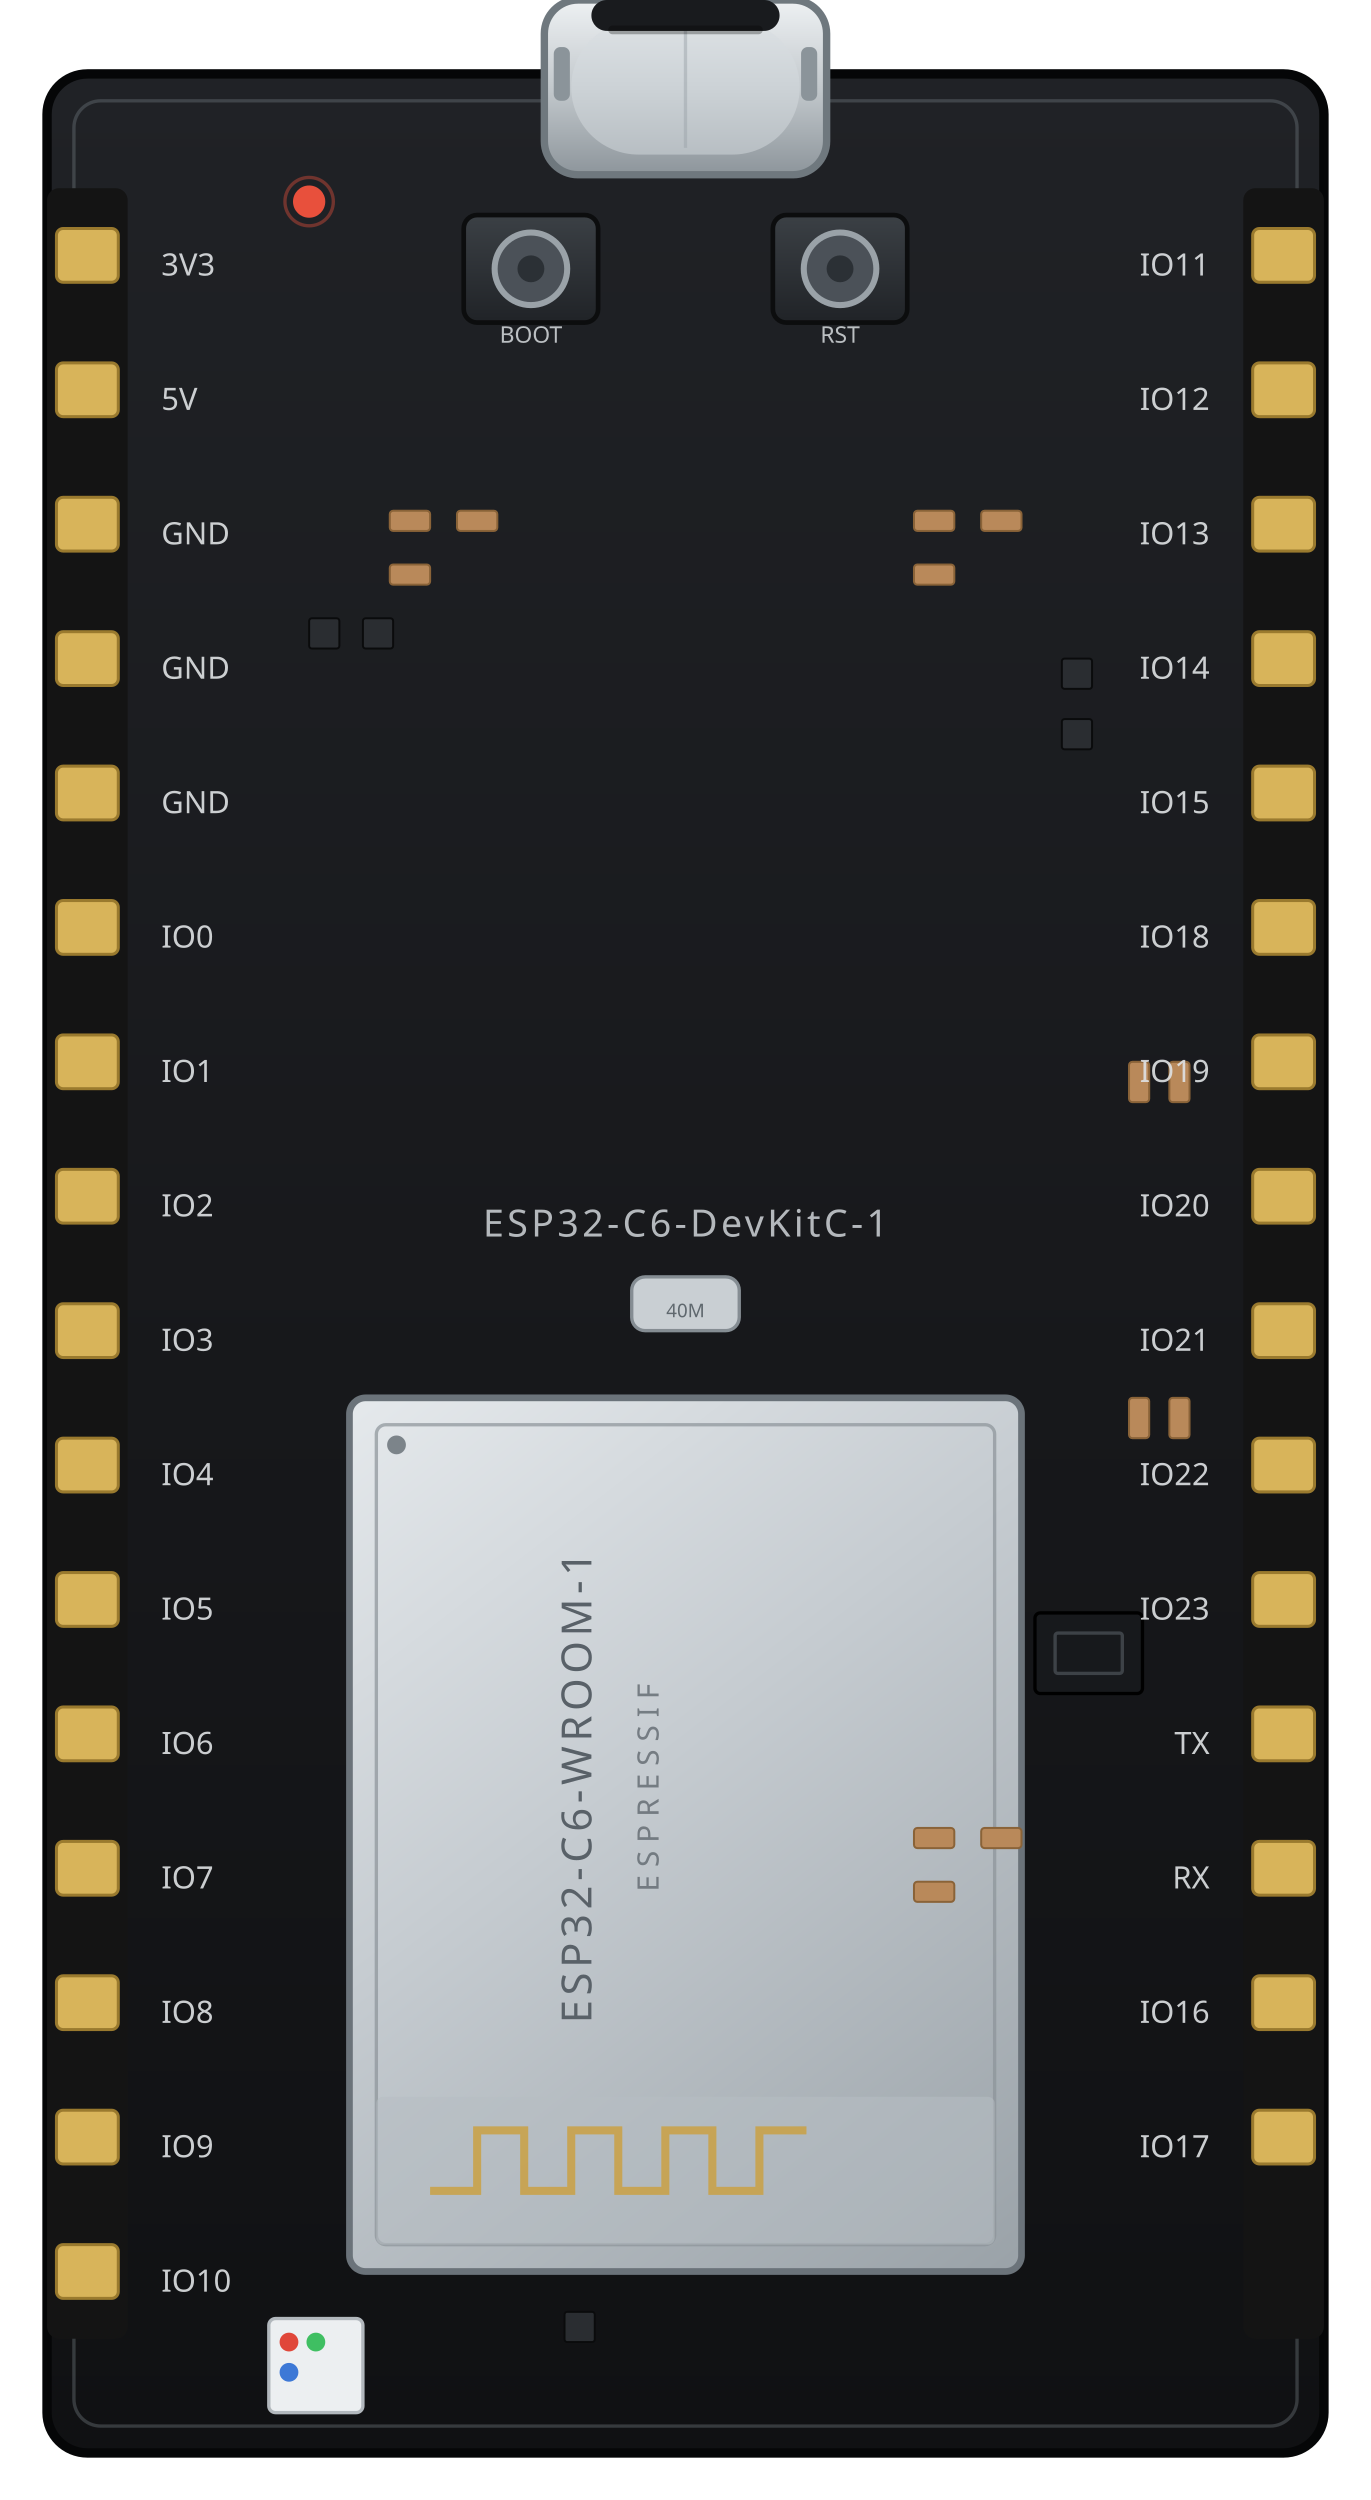
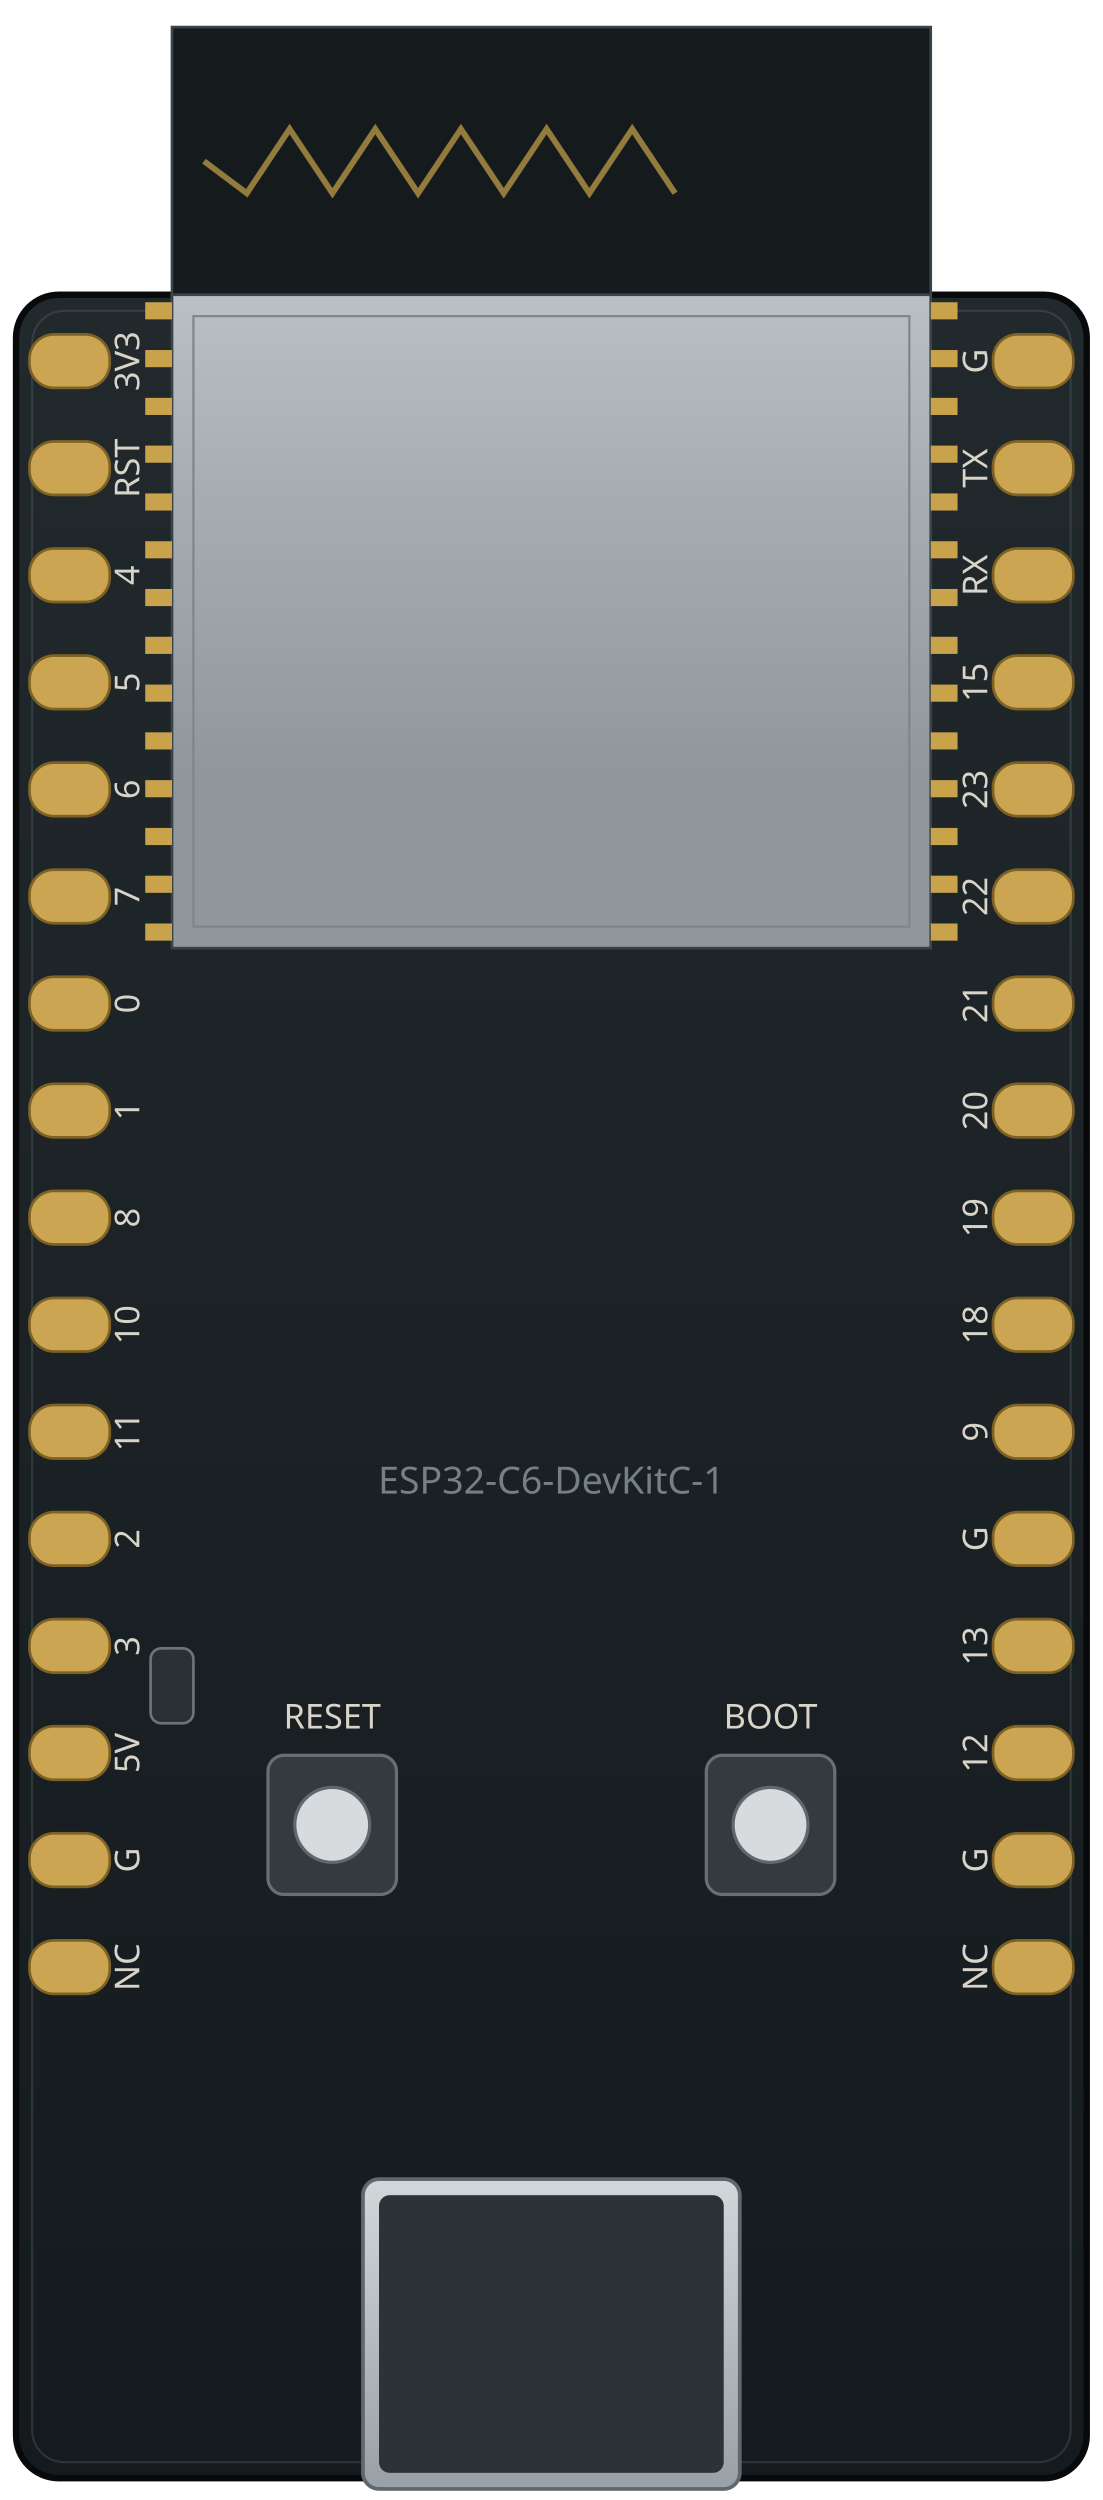
- <svg xmlns="http://www.w3.org/2000/svg" viewBox="-102 -188 204 372">
+ <svg xmlns="http://www.w3.org/2000/svg" viewBox="-103.0 -259.0 206.0 467.0">
  <defs>
-     <linearGradient id="pcb" x1="0" y1="-177" x2="0" y2="177" gradientUnits="userSpaceOnUse">
-       <stop offset="0" stop-color="#202226" />
-       <stop offset="0.55" stop-color="#17181b" />
-       <stop offset="1" stop-color="#101113" />
+     <linearGradient id="pcb" x1="0" y1="-203.9" x2="0" y2="203.9" gradientUnits="userSpaceOnUse">
+       <stop offset="0" stop-color="#22292d" />
+       <stop offset="1" stop-color="#141a1d" />
    </linearGradient>
-     <linearGradient id="can" x1="-50" y1="20" x2="50" y2="150" gradientUnits="userSpaceOnUse">
-       <stop offset="0" stop-color="#e5e9ec" />
-       <stop offset="0.42" stop-color="#c6ccd1" />
+     <linearGradient id="can" x1="0" y1="-233.9" x2="0" y2="-113.9" gradientUnits="userSpaceOnUse">
+       <stop offset="0" stop-color="#c9ced2" />
+       <stop offset="0.55" stop-color="#a7aeb3" />
+       <stop offset="1" stop-color="#8f979d" />
+     </linearGradient>
+     <linearGradient id="usb" x1="0" y1="143.9" x2="0" y2="203.9" gradientUnits="userSpaceOnUse">
+       <stop offset="0" stop-color="#d7dbde" />
      <stop offset="1" stop-color="#9aa2a8" />
    </linearGradient>
-     <linearGradient id="usb" x1="0" y1="-188" x2="0" y2="-162" gradientUnits="userSpaceOnUse">
-       <stop offset="0" stop-color="#eef1f3" />
-       <stop offset="0.5" stop-color="#c3c9cd" />
-       <stop offset="1" stop-color="#8d959b" />
-     </linearGradient>
-     <linearGradient id="btn" x1="0" y1="-156" x2="0" y2="-140" gradientUnits="userSpaceOnUse">
-       <stop offset="0" stop-color="#3b4045" />
-       <stop offset="1" stop-color="#202327" />
-     </linearGradient>
  </defs>
-   <rect x="-95" y="-177" width="190" height="354" rx="6" fill="url(#pcb)" stroke="#050607" stroke-width="1.4" />
-   <rect x="-91" y="-173" width="182" height="346" rx="4" fill="none" stroke="#6f777d" stroke-width="0.5" opacity="0.4" />
-   <rect x="-21" y="-188" width="42" height="26" rx="5" fill="url(#usb)" stroke="#6f787e" stroke-width="1.1" />
-   <rect x="-17" y="-185" width="34" height="20" rx="10" fill="#d6dbdf" opacity="0.5" />
-   <path d="M0 -184 v18" stroke="#9ba3a9" stroke-width="0.5" opacity="0.5" />
-   <rect x="-14" y="-188" width="28" height="4.6" rx="2.3" fill="#191b1e" />
-   <rect x="-11.5" y="-184.2" width="23" height="1.3" rx="0.65" fill="#000" opacity="0.3" />
-   <rect x="-19.6" y="-181" width="2.4" height="8" rx="1" fill="#8b949a" />
-   <rect x="17.2" y="-181" width="2.4" height="8" rx="1" fill="#8b949a" />
-   <g>
-     <rect x="-33" y="-156" width="20" height="16" rx="2" fill="url(#btn)" stroke="#0c0d0e" stroke-width="0.7" />
-     <circle cx="-23" cy="-148" r="5.4" fill="#4b5158" stroke="#9aa2a8" stroke-width="0.9" />
-     <circle cx="-23" cy="-148" r="2" fill="#2b3035" />
-     <rect x="13" y="-156" width="20" height="16" rx="2" fill="url(#btn)" stroke="#0c0d0e" stroke-width="0.7" />
-     <circle cx="23" cy="-148" r="5.4" fill="#4b5158" stroke="#9aa2a8" stroke-width="0.9" />
-     <circle cx="23" cy="-148" r="2" fill="#2b3035" />
-   </g>
-   <g fill="#d7dbde" font-family="ui-sans-serif, system-ui, sans-serif" font-size="3.4" text-anchor="middle" opacity="0.85">
-     <text x="-23" y="-137">BOOT</text>
-     <text x="23" y="-137">RST</text>
-   </g>
-   <circle cx="-56" cy="-158" r="2.4" fill="#e8503c" />
-   <circle cx="-56" cy="-158" r="3.6" fill="none" stroke="#e8503c" stroke-width="0.5" opacity="0.4" />
-   <rect x="52" y="52" width="16" height="12" rx="0.8" fill="#17191c" stroke="#000" stroke-width="0.5" />
-   <rect x="55" y="55" width="10" height="6" rx="0.4" fill="none" stroke="#3d4247" stroke-width="0.5" />
-   <rect x="-50" y="20" width="100" height="130" rx="2.4" fill="url(#can)" stroke="#6b737a" stroke-width="1" />
-   <rect x="-46" y="24" width="92" height="122" rx="1.4" fill="none" stroke="#8b9399" stroke-width="0.5" opacity="0.7" />
-   <rect x="-46" y="124" width="92" height="22" rx="1" fill="#b6bdc2" opacity="0.55" />
-   <path d="M-38 138 h7 v-9 h7 v9 h7 v-9 h7 v9 h7 v-9 h7 v9 h7 v-9 h7" fill="none" stroke="#c9a24a" stroke-width="1.2" opacity="0.9" />
-   <g transform="translate(-14 78) rotate(-90)" fill="#596168" font-family="ui-sans-serif, system-ui, sans-serif" text-anchor="middle">
-     <text x="0" y="0" font-size="6.2" letter-spacing="0.7">ESP32-C6-WROOM-1</text>
-     <text x="0" y="10" font-size="4.4" letter-spacing="1.2" opacity="0.75">ESPRESSIF</text>
-   </g>
-   <circle cx="-43" cy="27" r="1.4" fill="#7c848a" />
-   <rect x="-8" y="2" width="16" height="8" rx="2" fill="#c9cfd3" stroke="#858d93" stroke-width="0.5" />
-   <text x="0" y="8" font-family="ui-sans-serif, system-ui, sans-serif" font-size="2.8" fill="#5f686e" text-anchor="middle">40M</text>
-   <rect x="-62" y="157" width="14" height="14" rx="1" fill="#eceff1" stroke="#b2b8bd" stroke-width="0.5" />
-   <circle cx="-59" cy="160.5" r="1.4" fill="#e0473a" />
-   <circle cx="-55" cy="160.5" r="1.4" fill="#3fbf62" />
-   <circle cx="-59" cy="165" r="1.4" fill="#3d78d6" />
-   <g fill="#b9895a" stroke="#8a6338" stroke-width="0.3">
-     <rect x="-44" y="-112" width="6" height="3" rx="0.5" />
-     <rect x="-44" y="-104" width="6" height="3" rx="0.5" />
-     <rect x="-34" y="-112" width="6" height="3" rx="0.5" />
-     <rect x="34" y="-112" width="6" height="3" rx="0.5" />
-     <rect x="44" y="-112" width="6" height="3" rx="0.5" />
-     <rect x="34" y="-104" width="6" height="3" rx="0.5" />
-     <rect x="66" y="-30" width="3" height="6" rx="0.5" />
-     <rect x="72" y="-30" width="3" height="6" rx="0.5" />
-     <rect x="66" y="20" width="3" height="6" rx="0.5" />
-     <rect x="72" y="20" width="3" height="6" rx="0.5" />
-     <rect x="34" y="84" width="6" height="3" rx="0.5" />
-     <rect x="44" y="84" width="6" height="3" rx="0.5" />
-     <rect x="34" y="92" width="6" height="3" rx="0.5" />
-   </g>
-   <g fill="#2a2d31" stroke="#0a0b0c" stroke-width="0.3">
-     <rect x="-56" y="-96" width="4.5" height="4.5" rx="0.4" />
-     <rect x="-48" y="-96" width="4.5" height="4.5" rx="0.4" />
-     <rect x="56" y="-90" width="4.5" height="4.5" rx="0.4" />
-     <rect x="56" y="-81" width="4.5" height="4.5" rx="0.4" />
-     <rect x="-18" y="156" width="4.5" height="4.5" rx="0.4" />
-   </g>
-   <text x="0" y="-4" font-family="ui-sans-serif, system-ui, sans-serif" font-size="5.6" letter-spacing="0.5" fill="#cfd4d8" text-anchor="middle" opacity="0.85">ESP32-C6-DevKitC-1</text>
-   <rect x="-95" y="-160" width="12" height="320" rx="1.8" fill="#141414" />
-   <rect x="83" y="-160" width="12" height="320" rx="1.8" fill="#141414" />
-   <g fill="#d8b45a" stroke="#9a7a2e" stroke-width="0.45">
-     <rect x="-93.6" y="-154" width="9.2" height="8" rx="1" />
-     <rect x="-93.6" y="-134" width="9.2" height="8" rx="1" />
-     <rect x="-93.6" y="-114" width="9.2" height="8" rx="1" />
-     <rect x="-93.6" y="-94" width="9.2" height="8" rx="1" />
-     <rect x="-93.6" y="-74" width="9.2" height="8" rx="1" />
-     <rect x="-93.6" y="-54" width="9.2" height="8" rx="1" />
-     <rect x="-93.6" y="-34" width="9.2" height="8" rx="1" />
-     <rect x="-93.6" y="-14" width="9.2" height="8" rx="1" />
-     <rect x="-93.6" y="6" width="9.2" height="8" rx="1" />
-     <rect x="-93.6" y="26" width="9.2" height="8" rx="1" />
-     <rect x="-93.6" y="46" width="9.2" height="8" rx="1" />
-     <rect x="-93.6" y="66" width="9.2" height="8" rx="1" />
-     <rect x="-93.6" y="86" width="9.2" height="8" rx="1" />
-     <rect x="-93.6" y="106" width="9.2" height="8" rx="1" />
-     <rect x="-93.6" y="126" width="9.2" height="8" rx="1" />
-     <rect x="-93.6" y="146" width="9.2" height="8" rx="1" />
-     <rect x="84.4" y="-154" width="9.2" height="8" rx="1" />
-     <rect x="84.4" y="-134" width="9.2" height="8" rx="1" />
-     <rect x="84.4" y="-114" width="9.2" height="8" rx="1" />
-     <rect x="84.4" y="-94" width="9.2" height="8" rx="1" />
-     <rect x="84.4" y="-74" width="9.2" height="8" rx="1" />
-     <rect x="84.4" y="-54" width="9.2" height="8" rx="1" />
-     <rect x="84.4" y="-34" width="9.2" height="8" rx="1" />
-     <rect x="84.4" y="-14" width="9.2" height="8" rx="1" />
-     <rect x="84.4" y="6" width="9.2" height="8" rx="1" />
-     <rect x="84.4" y="26" width="9.2" height="8" rx="1" />
-     <rect x="84.4" y="46" width="9.2" height="8" rx="1" />
-     <rect x="84.4" y="66" width="9.2" height="8" rx="1" />
-     <rect x="84.4" y="86" width="9.2" height="8" rx="1" />
-     <rect x="84.4" y="106" width="9.2" height="8" rx="1" />
-     <rect x="84.4" y="126" width="9.2" height="8" rx="1" />
-   </g>
-   <g fill="#dfe2e4" font-family="ui-sans-serif, system-ui, sans-serif" font-size="4.6" opacity="0.9">
-     <text x="-78" y="-147">3V3</text>
-     <text x="-78" y="-127">5V</text>
-     <text x="-78" y="-107">GND</text>
-     <text x="-78" y="-87">GND</text>
-     <text x="-78" y="-67">GND</text>
-     <text x="-78" y="-47">IO0</text>
-     <text x="-78" y="-27">IO1</text>
-     <text x="-78" y="-7">IO2</text>
-     <text x="-78" y="13">IO3</text>
-     <text x="-78" y="33">IO4</text>
-     <text x="-78" y="53">IO5</text>
-     <text x="-78" y="73">IO6</text>
-     <text x="-78" y="93">IO7</text>
-     <text x="-78" y="113">IO8</text>
-     <text x="-78" y="133">IO9</text>
-     <text x="-78" y="153">IO10</text>
-     <text x="78" y="-147" text-anchor="end">IO11</text>
-     <text x="78" y="-127" text-anchor="end">IO12</text>
-     <text x="78" y="-107" text-anchor="end">IO13</text>
-     <text x="78" y="-87" text-anchor="end">IO14</text>
-     <text x="78" y="-67" text-anchor="end">IO15</text>
-     <text x="78" y="-47" text-anchor="end">IO18</text>
-     <text x="78" y="-27" text-anchor="end">IO19</text>
-     <text x="78" y="-7" text-anchor="end">IO20</text>
-     <text x="78" y="13" text-anchor="end">IO21</text>
-     <text x="78" y="33" text-anchor="end">IO22</text>
-     <text x="78" y="53" text-anchor="end">IO23</text>
-     <text x="78" y="73" text-anchor="end">TX</text>
-     <text x="78" y="93" text-anchor="end">RX</text>
-     <text x="78" y="113" text-anchor="end">IO16</text>
-     <text x="78" y="133" text-anchor="end">IO17</text>
-   </g>
+   <rect x="-100.00" y="-203.94" width="200.00" height="407.87" rx="8" fill="url(#pcb)" stroke="#07090a" stroke-width="1.2" />
+   <rect x="-97.00" y="-200.94" width="194.00" height="401.87" rx="6" fill="none" stroke="#59636a" stroke-width="0.4" opacity="0.35" />
+   <rect x="-70.87" y="-253.94" width="141.73" height="52.00" fill="#151a1c" stroke="#3b4348" stroke-width="0.5" />
+   <path d="M -64.9 -228.9 L -56.9 -222.9 L -48.9 -234.9 L -40.9 -222.9 L -32.9 -234.9 L -24.9 -222.9 L -16.9 -234.9 L -8.9 -222.9 L -0.9 -234.9 L 7.1 -222.9 L 15.1 -234.9 L 23.1 -222.9" fill="none" stroke="#c9a24c" stroke-width="1.1" opacity="0.7" />
+   <rect x="-70.87" y="-203.94" width="141.73" height="122.05" fill="url(#can)" stroke="#3b4348" stroke-width="0.5" />
+   <rect x="-66.87" y="-199.94" width="133.73" height="114.05" fill="none" stroke="#7d858b" stroke-width="0.4" />
+   <rect x="-75.87" y="-202.54" width="5" height="3.2" fill="#c9a24c" />
+   <rect x="70.87" y="-202.54" width="5" height="3.2" fill="#c9a24c" />
+   <rect x="-75.87" y="-193.61" width="5" height="3.2" fill="#c9a24c" />
+   <rect x="70.87" y="-193.61" width="5" height="3.2" fill="#c9a24c" />
+   <rect x="-75.87" y="-184.68" width="5" height="3.2" fill="#c9a24c" />
+   <rect x="70.87" y="-184.68" width="5" height="3.2" fill="#c9a24c" />
+   <rect x="-75.87" y="-175.76" width="5" height="3.2" fill="#c9a24c" />
+   <rect x="70.87" y="-175.76" width="5" height="3.2" fill="#c9a24c" />
+   <rect x="-75.87" y="-166.83" width="5" height="3.2" fill="#c9a24c" />
+   <rect x="70.87" y="-166.83" width="5" height="3.2" fill="#c9a24c" />
+   <rect x="-75.87" y="-157.90" width="5" height="3.2" fill="#c9a24c" />
+   <rect x="70.87" y="-157.90" width="5" height="3.2" fill="#c9a24c" />
+   <rect x="-75.87" y="-148.98" width="5" height="3.2" fill="#c9a24c" />
+   <rect x="70.87" y="-148.98" width="5" height="3.2" fill="#c9a24c" />
+   <rect x="-75.87" y="-140.05" width="5" height="3.2" fill="#c9a24c" />
+   <rect x="70.87" y="-140.05" width="5" height="3.2" fill="#c9a24c" />
+   <rect x="-75.87" y="-131.12" width="5" height="3.2" fill="#c9a24c" />
+   <rect x="70.87" y="-131.12" width="5" height="3.2" fill="#c9a24c" />
+   <rect x="-75.87" y="-122.20" width="5" height="3.2" fill="#c9a24c" />
+   <rect x="70.87" y="-122.20" width="5" height="3.2" fill="#c9a24c" />
+   <rect x="-75.87" y="-113.27" width="5" height="3.2" fill="#c9a24c" />
+   <rect x="70.87" y="-113.27" width="5" height="3.2" fill="#c9a24c" />
+   <rect x="-75.87" y="-104.34" width="5" height="3.2" fill="#c9a24c" />
+   <rect x="70.87" y="-104.34" width="5" height="3.2" fill="#c9a24c" />
+   <rect x="-75.87" y="-95.42" width="5" height="3.2" fill="#c9a24c" />
+   <rect x="70.87" y="-95.42" width="5" height="3.2" fill="#c9a24c" />
+   <rect x="-75.87" y="-86.49" width="5" height="3.2" fill="#c9a24c" />
+   <rect x="70.87" y="-86.49" width="5" height="3.2" fill="#c9a24c" />
+   <rect x="-97.50" y="-196.54" width="15" height="10" rx="4.6" fill="#cba552" stroke="#7d6224" stroke-width="0.5" />
+   <text x="-79.20" y="-191.54" fill="#d8d4c8" font-family="ui-sans-serif, system-ui, sans-serif" font-size="6.4" text-anchor="middle" dominant-baseline="middle" transform="rotate(-90 -79.20 -191.54)">3V3</text>
+   <rect x="-97.50" y="-176.54" width="15" height="10" rx="4.6" fill="#cba552" stroke="#7d6224" stroke-width="0.5" />
+   <text x="-79.20" y="-171.54" fill="#d8d4c8" font-family="ui-sans-serif, system-ui, sans-serif" font-size="6.4" text-anchor="middle" dominant-baseline="middle" transform="rotate(-90 -79.20 -171.54)">RST</text>
+   <rect x="-97.50" y="-156.54" width="15" height="10" rx="4.6" fill="#cba552" stroke="#7d6224" stroke-width="0.5" />
+   <text x="-79.20" y="-151.54" fill="#d8d4c8" font-family="ui-sans-serif, system-ui, sans-serif" font-size="6.4" text-anchor="middle" dominant-baseline="middle" transform="rotate(-90 -79.20 -151.54)">4</text>
+   <rect x="-97.50" y="-136.54" width="15" height="10" rx="4.6" fill="#cba552" stroke="#7d6224" stroke-width="0.5" />
+   <text x="-79.20" y="-131.54" fill="#d8d4c8" font-family="ui-sans-serif, system-ui, sans-serif" font-size="6.4" text-anchor="middle" dominant-baseline="middle" transform="rotate(-90 -79.20 -131.54)">5</text>
+   <rect x="-97.50" y="-116.54" width="15" height="10" rx="4.6" fill="#cba552" stroke="#7d6224" stroke-width="0.5" />
+   <text x="-79.20" y="-111.54" fill="#d8d4c8" font-family="ui-sans-serif, system-ui, sans-serif" font-size="6.4" text-anchor="middle" dominant-baseline="middle" transform="rotate(-90 -79.20 -111.54)">6</text>
+   <rect x="-97.50" y="-96.54" width="15" height="10" rx="4.6" fill="#cba552" stroke="#7d6224" stroke-width="0.5" />
+   <text x="-79.20" y="-91.54" fill="#d8d4c8" font-family="ui-sans-serif, system-ui, sans-serif" font-size="6.4" text-anchor="middle" dominant-baseline="middle" transform="rotate(-90 -79.20 -91.54)">7</text>
+   <rect x="-97.50" y="-76.54" width="15" height="10" rx="4.6" fill="#cba552" stroke="#7d6224" stroke-width="0.5" />
+   <text x="-79.20" y="-71.54" fill="#d8d4c8" font-family="ui-sans-serif, system-ui, sans-serif" font-size="6.4" text-anchor="middle" dominant-baseline="middle" transform="rotate(-90 -79.20 -71.54)">0</text>
+   <rect x="-97.50" y="-56.54" width="15" height="10" rx="4.6" fill="#cba552" stroke="#7d6224" stroke-width="0.5" />
+   <text x="-79.20" y="-51.54" fill="#d8d4c8" font-family="ui-sans-serif, system-ui, sans-serif" font-size="6.4" text-anchor="middle" dominant-baseline="middle" transform="rotate(-90 -79.20 -51.54)">1</text>
+   <rect x="-97.50" y="-36.54" width="15" height="10" rx="4.6" fill="#cba552" stroke="#7d6224" stroke-width="0.5" />
+   <text x="-79.20" y="-31.54" fill="#d8d4c8" font-family="ui-sans-serif, system-ui, sans-serif" font-size="6.4" text-anchor="middle" dominant-baseline="middle" transform="rotate(-90 -79.20 -31.54)">8</text>
+   <rect x="-97.50" y="-16.54" width="15" height="10" rx="4.6" fill="#cba552" stroke="#7d6224" stroke-width="0.5" />
+   <text x="-79.20" y="-11.54" fill="#d8d4c8" font-family="ui-sans-serif, system-ui, sans-serif" font-size="6.4" text-anchor="middle" dominant-baseline="middle" transform="rotate(-90 -79.20 -11.54)">10</text>
+   <rect x="-97.50" y="3.46" width="15" height="10" rx="4.6" fill="#cba552" stroke="#7d6224" stroke-width="0.5" />
+   <text x="-79.20" y="8.46" fill="#d8d4c8" font-family="ui-sans-serif, system-ui, sans-serif" font-size="6.4" text-anchor="middle" dominant-baseline="middle" transform="rotate(-90 -79.20 8.46)">11</text>
+   <rect x="-97.50" y="23.46" width="15" height="10" rx="4.6" fill="#cba552" stroke="#7d6224" stroke-width="0.5" />
+   <text x="-79.20" y="28.46" fill="#d8d4c8" font-family="ui-sans-serif, system-ui, sans-serif" font-size="6.4" text-anchor="middle" dominant-baseline="middle" transform="rotate(-90 -79.20 28.46)">2</text>
+   <rect x="-97.50" y="43.46" width="15" height="10" rx="4.6" fill="#cba552" stroke="#7d6224" stroke-width="0.5" />
+   <text x="-79.20" y="48.46" fill="#d8d4c8" font-family="ui-sans-serif, system-ui, sans-serif" font-size="6.4" text-anchor="middle" dominant-baseline="middle" transform="rotate(-90 -79.20 48.46)">3</text>
+   <rect x="-97.50" y="63.46" width="15" height="10" rx="4.6" fill="#cba552" stroke="#7d6224" stroke-width="0.5" />
+   <text x="-79.20" y="68.46" fill="#d8d4c8" font-family="ui-sans-serif, system-ui, sans-serif" font-size="6.4" text-anchor="middle" dominant-baseline="middle" transform="rotate(-90 -79.20 68.46)">5V</text>
+   <rect x="-97.50" y="83.46" width="15" height="10" rx="4.6" fill="#cba552" stroke="#7d6224" stroke-width="0.5" />
+   <text x="-79.20" y="88.46" fill="#d8d4c8" font-family="ui-sans-serif, system-ui, sans-serif" font-size="6.4" text-anchor="middle" dominant-baseline="middle" transform="rotate(-90 -79.20 88.46)">G</text>
+   <rect x="-97.50" y="103.46" width="15" height="10" rx="4.6" fill="#cba552" stroke="#7d6224" stroke-width="0.5" />
+   <text x="-79.20" y="108.46" fill="#d8d4c8" font-family="ui-sans-serif, system-ui, sans-serif" font-size="6.4" text-anchor="middle" dominant-baseline="middle" transform="rotate(-90 -79.20 108.46)">NC</text>
+   <rect x="82.50" y="-196.54" width="15" height="10" rx="4.6" fill="#cba552" stroke="#7d6224" stroke-width="0.5" />
+   <text x="79.20" y="-191.54" fill="#d8d4c8" font-family="ui-sans-serif, system-ui, sans-serif" font-size="6.4" text-anchor="middle" dominant-baseline="middle" transform="rotate(-90 79.20 -191.54)">G</text>
+   <rect x="82.50" y="-176.54" width="15" height="10" rx="4.6" fill="#cba552" stroke="#7d6224" stroke-width="0.5" />
+   <text x="79.20" y="-171.54" fill="#d8d4c8" font-family="ui-sans-serif, system-ui, sans-serif" font-size="6.4" text-anchor="middle" dominant-baseline="middle" transform="rotate(-90 79.20 -171.54)">TX</text>
+   <rect x="82.50" y="-156.54" width="15" height="10" rx="4.6" fill="#cba552" stroke="#7d6224" stroke-width="0.5" />
+   <text x="79.20" y="-151.54" fill="#d8d4c8" font-family="ui-sans-serif, system-ui, sans-serif" font-size="6.4" text-anchor="middle" dominant-baseline="middle" transform="rotate(-90 79.20 -151.54)">RX</text>
+   <rect x="82.50" y="-136.54" width="15" height="10" rx="4.6" fill="#cba552" stroke="#7d6224" stroke-width="0.5" />
+   <text x="79.20" y="-131.54" fill="#d8d4c8" font-family="ui-sans-serif, system-ui, sans-serif" font-size="6.4" text-anchor="middle" dominant-baseline="middle" transform="rotate(-90 79.20 -131.54)">15</text>
+   <rect x="82.50" y="-116.54" width="15" height="10" rx="4.6" fill="#cba552" stroke="#7d6224" stroke-width="0.5" />
+   <text x="79.20" y="-111.54" fill="#d8d4c8" font-family="ui-sans-serif, system-ui, sans-serif" font-size="6.4" text-anchor="middle" dominant-baseline="middle" transform="rotate(-90 79.20 -111.54)">23</text>
+   <rect x="82.50" y="-96.54" width="15" height="10" rx="4.6" fill="#cba552" stroke="#7d6224" stroke-width="0.5" />
+   <text x="79.20" y="-91.54" fill="#d8d4c8" font-family="ui-sans-serif, system-ui, sans-serif" font-size="6.4" text-anchor="middle" dominant-baseline="middle" transform="rotate(-90 79.20 -91.54)">22</text>
+   <rect x="82.50" y="-76.54" width="15" height="10" rx="4.6" fill="#cba552" stroke="#7d6224" stroke-width="0.5" />
+   <text x="79.20" y="-71.54" fill="#d8d4c8" font-family="ui-sans-serif, system-ui, sans-serif" font-size="6.4" text-anchor="middle" dominant-baseline="middle" transform="rotate(-90 79.20 -71.54)">21</text>
+   <rect x="82.50" y="-56.54" width="15" height="10" rx="4.6" fill="#cba552" stroke="#7d6224" stroke-width="0.5" />
+   <text x="79.20" y="-51.54" fill="#d8d4c8" font-family="ui-sans-serif, system-ui, sans-serif" font-size="6.4" text-anchor="middle" dominant-baseline="middle" transform="rotate(-90 79.20 -51.54)">20</text>
+   <rect x="82.50" y="-36.54" width="15" height="10" rx="4.6" fill="#cba552" stroke="#7d6224" stroke-width="0.5" />
+   <text x="79.20" y="-31.54" fill="#d8d4c8" font-family="ui-sans-serif, system-ui, sans-serif" font-size="6.4" text-anchor="middle" dominant-baseline="middle" transform="rotate(-90 79.20 -31.54)">19</text>
+   <rect x="82.50" y="-16.54" width="15" height="10" rx="4.6" fill="#cba552" stroke="#7d6224" stroke-width="0.5" />
+   <text x="79.20" y="-11.54" fill="#d8d4c8" font-family="ui-sans-serif, system-ui, sans-serif" font-size="6.4" text-anchor="middle" dominant-baseline="middle" transform="rotate(-90 79.20 -11.54)">18</text>
+   <rect x="82.50" y="3.46" width="15" height="10" rx="4.6" fill="#cba552" stroke="#7d6224" stroke-width="0.5" />
+   <text x="79.20" y="8.46" fill="#d8d4c8" font-family="ui-sans-serif, system-ui, sans-serif" font-size="6.4" text-anchor="middle" dominant-baseline="middle" transform="rotate(-90 79.20 8.46)">9</text>
+   <rect x="82.50" y="23.46" width="15" height="10" rx="4.6" fill="#cba552" stroke="#7d6224" stroke-width="0.5" />
+   <text x="79.20" y="28.46" fill="#d8d4c8" font-family="ui-sans-serif, system-ui, sans-serif" font-size="6.4" text-anchor="middle" dominant-baseline="middle" transform="rotate(-90 79.20 28.46)">G</text>
+   <rect x="82.50" y="43.46" width="15" height="10" rx="4.6" fill="#cba552" stroke="#7d6224" stroke-width="0.5" />
+   <text x="79.20" y="48.46" fill="#d8d4c8" font-family="ui-sans-serif, system-ui, sans-serif" font-size="6.4" text-anchor="middle" dominant-baseline="middle" transform="rotate(-90 79.20 48.46)">13</text>
+   <rect x="82.50" y="63.46" width="15" height="10" rx="4.6" fill="#cba552" stroke="#7d6224" stroke-width="0.5" />
+   <text x="79.20" y="68.46" fill="#d8d4c8" font-family="ui-sans-serif, system-ui, sans-serif" font-size="6.4" text-anchor="middle" dominant-baseline="middle" transform="rotate(-90 79.20 68.46)">12</text>
+   <rect x="82.50" y="83.46" width="15" height="10" rx="4.6" fill="#cba552" stroke="#7d6224" stroke-width="0.5" />
+   <text x="79.20" y="88.46" fill="#d8d4c8" font-family="ui-sans-serif, system-ui, sans-serif" font-size="6.4" text-anchor="middle" dominant-baseline="middle" transform="rotate(-90 79.20 88.46)">G</text>
+   <rect x="82.50" y="103.46" width="15" height="10" rx="4.6" fill="#cba552" stroke="#7d6224" stroke-width="0.5" />
+   <text x="79.20" y="108.46" fill="#d8d4c8" font-family="ui-sans-serif, system-ui, sans-serif" font-size="6.4" text-anchor="middle" dominant-baseline="middle" transform="rotate(-90 79.20 108.46)">NC</text>
+   <rect x="-35.20" y="148.06" width="70.39" height="57.87" rx="3" fill="url(#usb)" stroke="#5f686e" stroke-width="0.7" />
+   <rect x="-32.20" y="151.06" width="64.39" height="51.87" rx="2" fill="#2c3236" />
+   <rect x="-52.94" y="68.89" width="24" height="26" rx="3" fill="#343a3e" stroke="#666f75" stroke-width="0.6" />
+   <circle cx="-40.94" cy="81.89" r="7" fill="url(#usb)" stroke="#5f686e" stroke-width="0.6" />
+   <text x="-40.94" y="63.89" fill="#d8d4c8" font-family="ui-sans-serif, system-ui, sans-serif" font-size="6.4" text-anchor="middle">RESET</text>
+   <rect x="28.94" y="68.89" width="24" height="26" rx="3" fill="#343a3e" stroke="#666f75" stroke-width="0.6" />
+   <circle cx="40.94" cy="81.89" r="7" fill="url(#usb)" stroke="#5f686e" stroke-width="0.6" />
+   <text x="40.94" y="63.89" fill="#d8d4c8" font-family="ui-sans-serif, system-ui, sans-serif" font-size="6.4" text-anchor="middle">BOOT</text>
+   <rect x="-74.87" y="48.91" width="8" height="14" rx="2" fill="#2a3034" stroke="#6b747a" stroke-width="0.5" />
+   <text x="0" y="20.00" fill="#8d969c" font-family="ui-sans-serif, system-ui, sans-serif" font-size="7" text-anchor="middle" opacity="0.8">ESP32-C6-DevKitC-1</text>
</svg>
